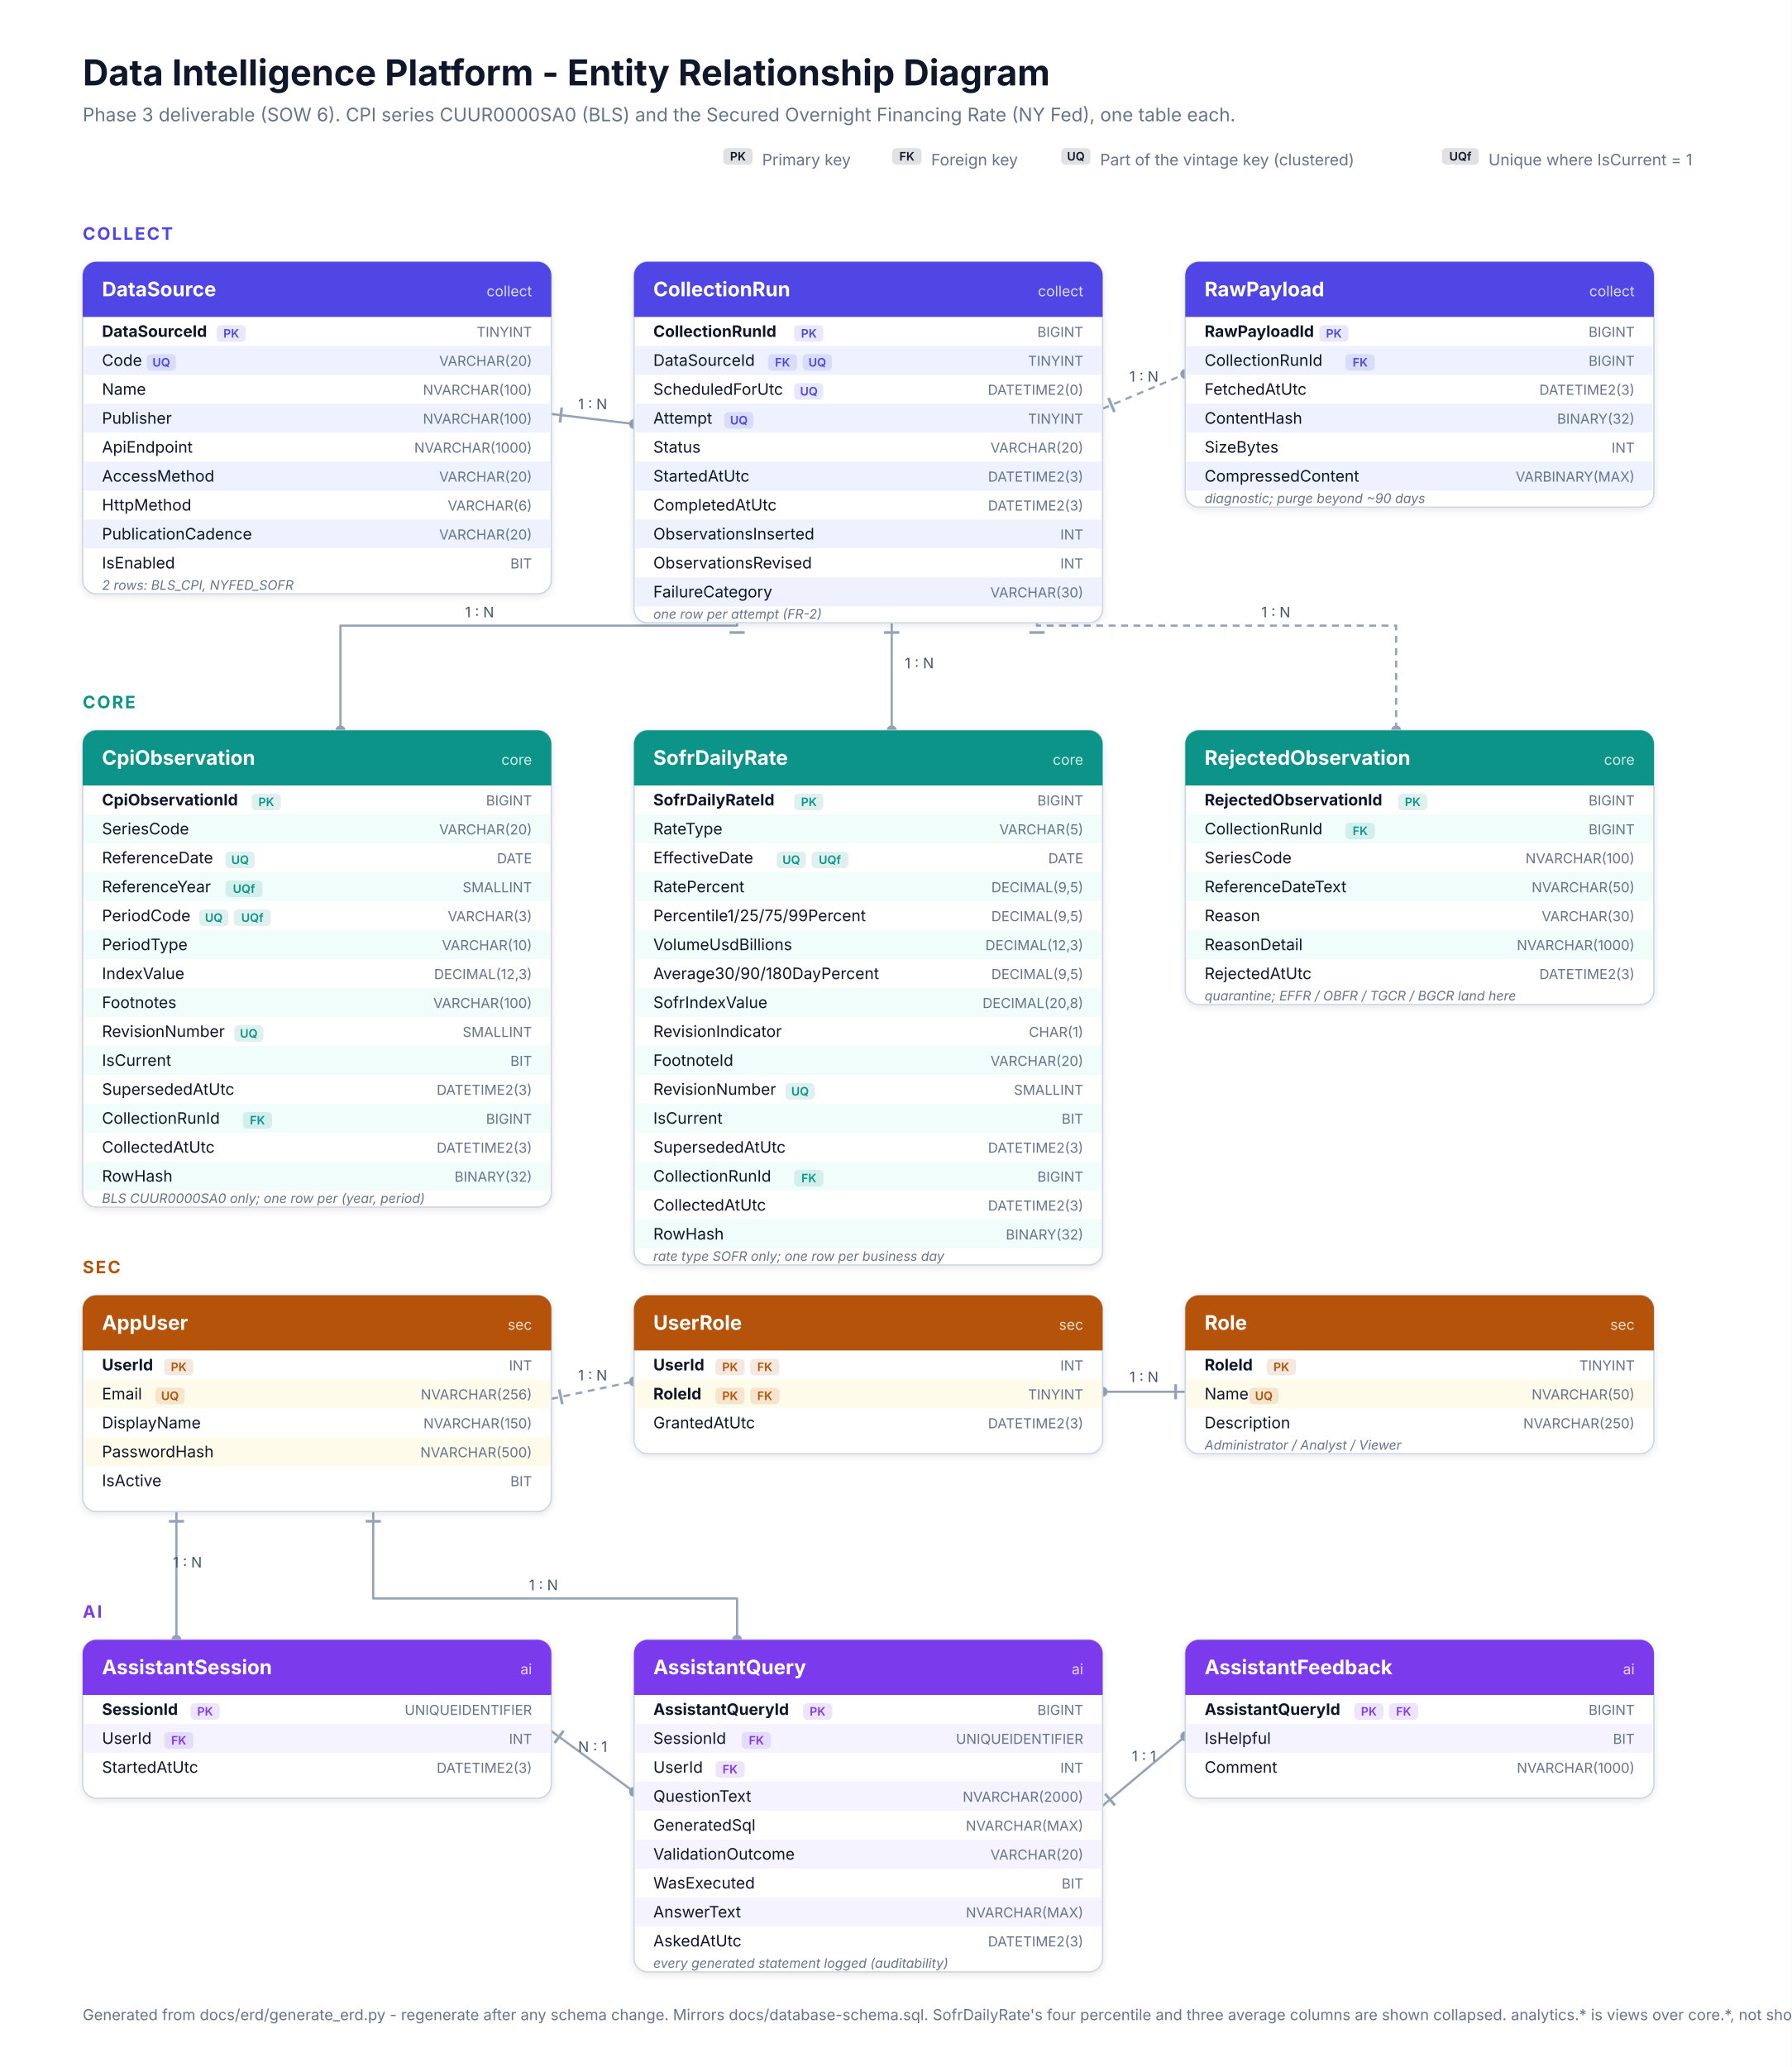
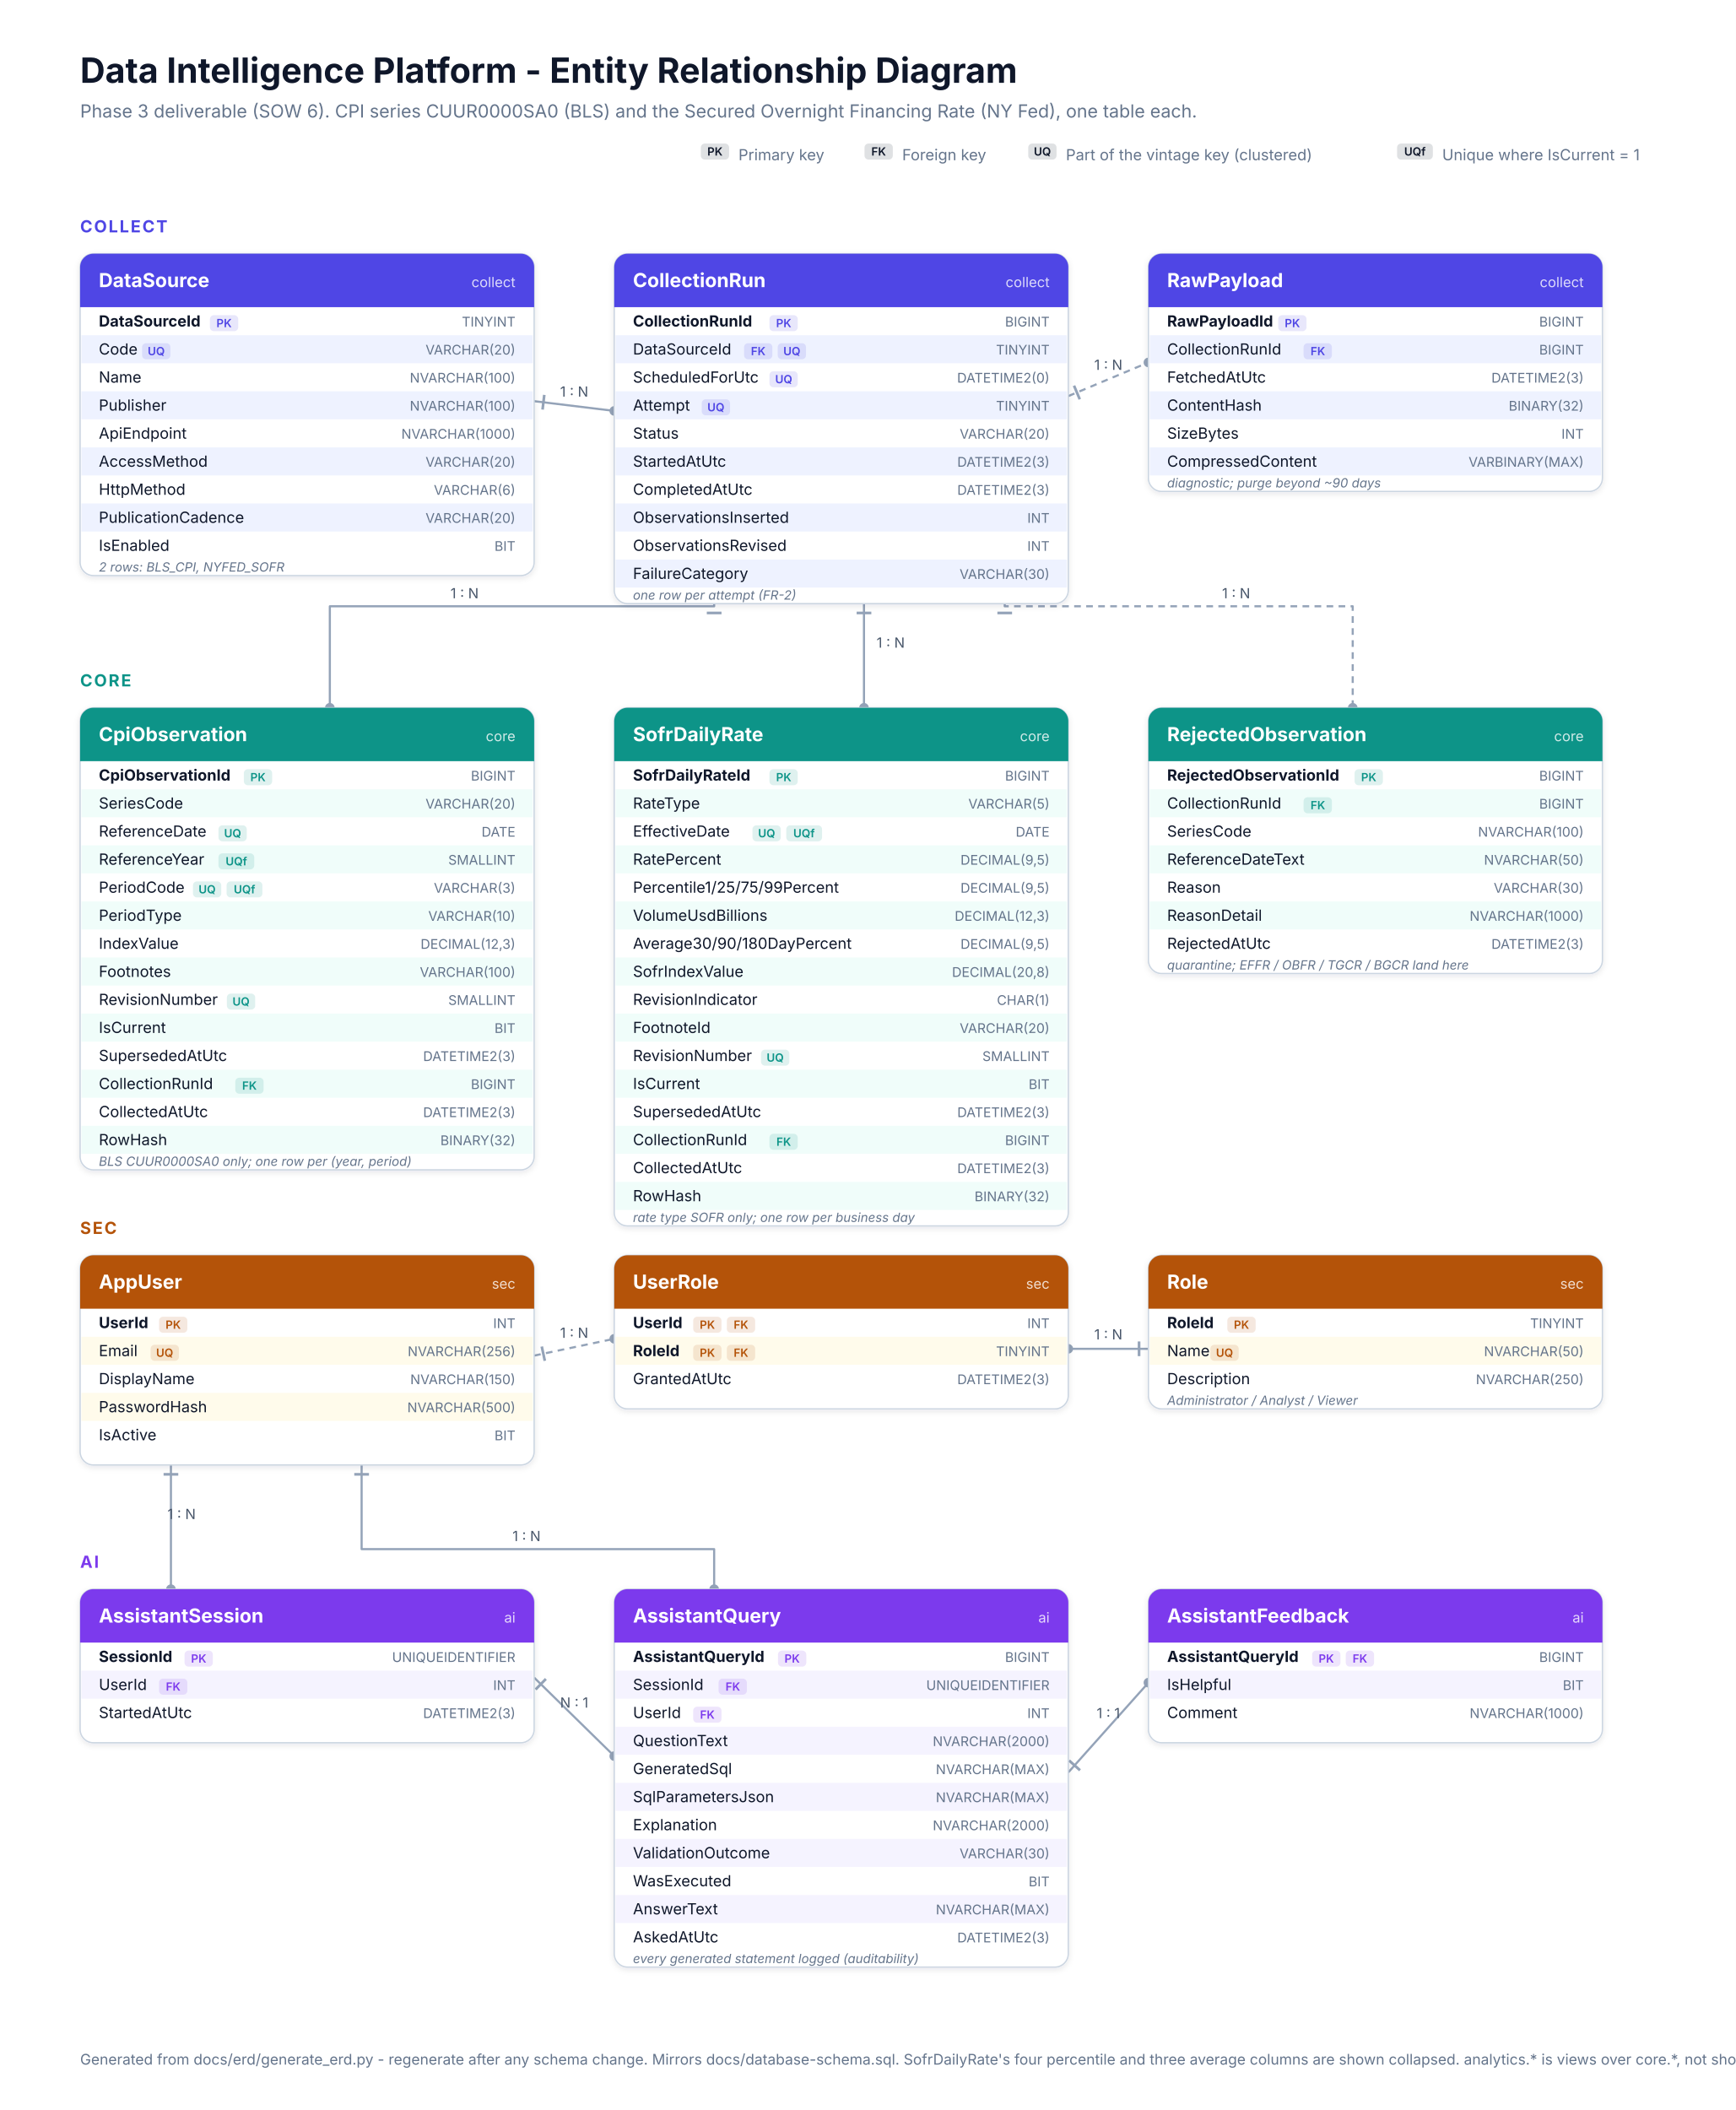
- <svg xmlns="http://www.w3.org/2000/svg" width="1300" height="1500" viewBox="0 0 1300 1500" font-family="Segoe UI, Inter, Helvetica, Arial, sans-serif">
+ <svg xmlns="http://www.w3.org/2000/svg" width="1300" height="1580" viewBox="0 0 1300 1580" font-family="Segoe UI, Inter, Helvetica, Arial, sans-serif">
  <defs>
    <filter id="card" x="-4%" y="-4%" width="108%" height="112%">
      <feDropShadow dx="0" dy="1.5" stdDeviation="2.5" flood-color="#0F172A" flood-opacity="0.10" />
    </filter>
  </defs>
  <rect width="100%" height="100%" fill="#FFFFFF" />
  <text x="60" y="62" font-size="26" font-weight="700" fill="#0F172A">Data Intelligence Platform - Entity Relationship Diagram</text>
  <text x="60" y="88" font-size="13.5" fill="#64748B">Phase 3 deliverable (SOW 6).  CPI series CUUR0000SA0 (BLS) and the Secured Overnight Financing Rate (NY Fed), one table each.</text>
  <rect x="524.8" y="107.5" width="21.2" height="12" rx="3" fill="#0F172A" fill-opacity="0.13" />
  <text x="535.4" y="116.5" text-anchor="middle" font-size="8.5" font-weight="600" fill="#0F172A">PK</text>
  <text x="553.0" y="120.0" font-size="11.5" fill="#64748B">Primary key</text>
  <rect x="647.4" y="107.5" width="21.2" height="12" rx="3" fill="#0F172A" fill-opacity="0.13" />
  <text x="658.0" y="116.5" text-anchor="middle" font-size="8.5" font-weight="600" fill="#0F172A">FK</text>
  <text x="675.6" y="120.0" font-size="11.5" fill="#64748B">Foreign key</text>
  <rect x="770.0" y="107.5" width="21.2" height="12" rx="3" fill="#0F172A" fill-opacity="0.13" />
  <text x="780.6" y="116.5" text-anchor="middle" font-size="8.5" font-weight="600" fill="#0F172A">UQ</text>
  <text x="798.2" y="120.0" font-size="11.5" fill="#64748B">Part of the vintage key (clustered)</text>
  <rect x="1046.2" y="107.5" width="26.8" height="12" rx="3" fill="#0F172A" fill-opacity="0.13" />
  <text x="1059.6" y="116.5" text-anchor="middle" font-size="8.5" font-weight="600" fill="#0F172A">UQf</text>
  <text x="1080.0" y="120.0" font-size="11.5" fill="#64748B">Unique where IsCurrent = 1</text>
  <polyline points="400.0,300.4 460.0,307.7" fill="none" stroke="#94A3B8" stroke-width="1.6" stroke-linejoin="round" />
  <line x1="407.6" y1="295.7" x2="406.3" y2="306.7" stroke="#94A3B8" stroke-width="2" />
  <circle cx="460.0" cy="307.7" r="3.6" fill="#94A3B8" />
  <text x="430.0" y="297.0" font-size="10.5" fill="#475569" text-anchor="middle">1 : N</text>
  <polyline points="800.0,296.6 860.0,271.4" fill="none" stroke="#94A3B8" stroke-width="1.6" stroke-dasharray="5 4" stroke-linejoin="round" />
  <line x1="804.3" y1="288.8" x2="808.6" y2="299.0" stroke="#94A3B8" stroke-width="2" />
  <circle cx="860.0" cy="271.4" r="3.6" fill="#94A3B8" />
  <text x="830.0" y="277.0" font-size="10.5" fill="#475569" text-anchor="middle">1 : N</text>
  <polyline points="534.8,452.0 534.8,454.0 247.0,454.0 247.0,530.0" fill="none" stroke="#94A3B8" stroke-width="1.6" stroke-linejoin="round" />
  <line x1="540.3" y1="459.0" x2="529.3" y2="459.0" stroke="#94A3B8" stroke-width="2" />
  <circle cx="247.0" cy="530.0" r="3.6" fill="#94A3B8" />
  <text x="347.9" y="448.0" font-size="10.5" fill="#475569" text-anchor="middle">1 : N</text>
  <polyline points="647.0,452.0 647.0,530.0" fill="none" stroke="#94A3B8" stroke-width="1.6" stroke-linejoin="round" />
  <line x1="652.5" y1="459.0" x2="641.5" y2="459.0" stroke="#94A3B8" stroke-width="2" />
  <circle cx="647.0" cy="530.0" r="3.6" fill="#94A3B8" />
  <text x="667.0" y="485.0" font-size="10.5" fill="#475569" text-anchor="middle">1 : N</text>
  <polyline points="752.4,452.0 752.4,454.0 1013.0,454.0 1013.0,530.0" fill="none" stroke="#94A3B8" stroke-width="1.6" stroke-dasharray="5 4" stroke-linejoin="round" />
  <line x1="757.9" y1="459.0" x2="746.9" y2="459.0" stroke="#94A3B8" stroke-width="2" />
  <circle cx="1013.0" cy="530.0" r="3.6" fill="#94A3B8" />
  <text x="925.7" y="448.0" font-size="10.5" fill="#475569" text-anchor="middle">1 : N</text>
  <polyline points="400.0,1015.1 460.0,1002.5" fill="none" stroke="#94A3B8" stroke-width="1.6" stroke-dasharray="5 4" stroke-linejoin="round" />
  <line x1="405.7" y1="1008.3" x2="408.0" y2="1019.0" stroke="#94A3B8" stroke-width="2" />
  <circle cx="460.0" cy="1002.5" r="3.6" fill="#94A3B8" />
  <text x="430.0" y="1001.8" font-size="10.5" fill="#475569" text-anchor="middle">1 : N</text>
  <polyline points="860.0,1010.0 800.0,1010.0" fill="none" stroke="#94A3B8" stroke-width="1.6" stroke-linejoin="round" />
  <line x1="853.0" y1="1015.5" x2="853.0" y2="1004.5" stroke="#94A3B8" stroke-width="2" />
  <circle cx="800.0" cy="1010.0" r="3.6" fill="#94A3B8" />
  <text x="830.0" y="1003.0" font-size="10.5" fill="#475569" text-anchor="middle">1 : N</text>
-   <polyline points="460.0,1300.3 400.0,1256.2" fill="none" stroke="#94A3B8" stroke-width="1.6" stroke-linejoin="round" />
-   <line x1="408.9" y1="1256.0" x2="402.4" y2="1264.8" stroke="#94A3B8" stroke-width="2" />
-   <circle cx="460.0" cy="1300.3" r="3.6" fill="#94A3B8" />
-   <text x="430.0" y="1271.3" font-size="10.5" fill="#475569" text-anchor="middle">N : 1</text>
-   <polyline points="860.0,1260.0 800.0,1310.4" fill="none" stroke="#94A3B8" stroke-width="1.6" stroke-linejoin="round" />
-   <line x1="801.8" y1="1301.7" x2="808.9" y2="1310.1" stroke="#94A3B8" stroke-width="2" />
+   <polyline points="460.0,1315.0 400.0,1256.2" fill="none" stroke="#94A3B8" stroke-width="1.6" stroke-linejoin="round" />
+   <line x1="408.8" y1="1257.2" x2="401.1" y2="1265.1" stroke="#94A3B8" stroke-width="2" />
+   <circle cx="460.0" cy="1315.0" r="3.6" fill="#94A3B8" />
+   <text x="430.0" y="1278.7" font-size="10.5" fill="#475569" text-anchor="middle">N : 1</text>
+   <polyline points="860.0,1260.0 800.0,1327.2" fill="none" stroke="#94A3B8" stroke-width="1.6" stroke-linejoin="round" />
+   <line x1="800.6" y1="1318.3" x2="808.8" y2="1325.6" stroke="#94A3B8" stroke-width="2" />
  <circle cx="860.0" cy="1260.0" r="3.6" fill="#94A3B8" />
-   <text x="830.0" y="1278.2" font-size="10.5" fill="#475569" text-anchor="middle">1 : 1</text>
+   <text x="830.0" y="1286.6" font-size="10.5" fill="#475569" text-anchor="middle">1 : 1</text>
  <polyline points="128.0,1097.0 128.0,1190.0" fill="none" stroke="#94A3B8" stroke-width="1.6" stroke-linejoin="round" />
  <line x1="133.5" y1="1104.0" x2="122.5" y2="1104.0" stroke="#94A3B8" stroke-width="2" />
  <circle cx="128.0" cy="1190.0" r="3.6" fill="#94A3B8" />
  <text x="136.0" y="1137.5" font-size="10.5" fill="#475569" text-anchor="middle">1 : N</text>
  <polyline points="270.8,1097.0 270.8,1160.0 534.8,1160.0 534.8,1190.0" fill="none" stroke="#94A3B8" stroke-width="1.6" stroke-linejoin="round" />
  <line x1="276.3" y1="1104.0" x2="265.3" y2="1104.0" stroke="#94A3B8" stroke-width="2" />
  <circle cx="534.8" cy="1190.0" r="3.6" fill="#94A3B8" />
  <text x="394.3" y="1154.0" font-size="10.5" fill="#475569" text-anchor="middle">1 : N</text>
  <text x="60" y="174.0" font-size="12.5" font-weight="700" fill="#4F46E5" letter-spacing="1.2">COLLECT</text>
  <text x="60" y="514.0" font-size="12.5" font-weight="700" fill="#0D9488" letter-spacing="1.2">CORE</text>
  <text x="60" y="924.0" font-size="12.5" font-weight="700" fill="#B45309" letter-spacing="1.2">SEC</text>
  <text x="60" y="1174.0" font-size="12.5" font-weight="700" fill="#7C3AED" letter-spacing="1.2">AI</text>
  <g filter="url(#card)">
    <rect x="60.0" y="190.0" width="340.0" height="241.0" rx="10" fill="#FFFFFF" stroke="#CBD5E1" stroke-width="1" />
  </g>
  <path d="M60.0,200.0 a10,10 0 0 1 10,-10 h320.0 a10,10 0 0 1 10,10 v30.0 h-340.0 z" fill="#4F46E5" />
  <text x="74.0" y="215.0" font-size="14.5" font-weight="700" fill="#FFFFFF">DataSource</text>
  <text x="386.0" y="215.0" font-size="10.5" fill="#FFFFFF" fill-opacity="0.8" text-anchor="end">collect</text>
  <text x="74.0" y="244.5" font-size="11.5" fill="#0F172A" font-weight="650">DataSourceId</text>
  <rect x="157.2" y="236.0" width="21.2" height="12" rx="3" fill="#4F46E5" fill-opacity="0.13" />
  <text x="167.8" y="245.0" text-anchor="middle" font-size="8.5" font-weight="600" fill="#4F46E5">PK</text>
  <text x="386.0" y="244.5" font-size="10" fill="#64748B" text-anchor="end">TINYINT</text>
  <rect x="61.0" y="251.0" width="338.0" height="21.0" fill="#EEF2FF" />
  <text x="74.0" y="265.5" font-size="11.5" fill="#0F172A">Code</text>
  <rect x="106.4" y="257.0" width="21.2" height="12" rx="3" fill="#4F46E5" fill-opacity="0.13" />
  <text x="117.0" y="266.0" text-anchor="middle" font-size="8.5" font-weight="600" fill="#4F46E5">UQ</text>
  <text x="386.0" y="265.5" font-size="10" fill="#64748B" text-anchor="end">VARCHAR(20)</text>
  <text x="74.0" y="286.5" font-size="11.5" fill="#0F172A">Name</text>
  <text x="386.0" y="286.5" font-size="10" fill="#64748B" text-anchor="end">NVARCHAR(100)</text>
  <rect x="61.0" y="293.0" width="338.0" height="21.0" fill="#EEF2FF" />
  <text x="74.0" y="307.5" font-size="11.5" fill="#0F172A">Publisher</text>
  <text x="386.0" y="307.5" font-size="10" fill="#64748B" text-anchor="end">NVARCHAR(100)</text>
  <text x="74.0" y="328.5" font-size="11.5" fill="#0F172A">ApiEndpoint</text>
  <text x="386.0" y="328.5" font-size="10" fill="#64748B" text-anchor="end">NVARCHAR(1000)</text>
  <rect x="61.0" y="335.0" width="338.0" height="21.0" fill="#EEF2FF" />
  <text x="74.0" y="349.5" font-size="11.5" fill="#0F172A">AccessMethod</text>
  <text x="386.0" y="349.5" font-size="10" fill="#64748B" text-anchor="end">VARCHAR(20)</text>
  <text x="74.0" y="370.5" font-size="11.5" fill="#0F172A">HttpMethod</text>
  <text x="386.0" y="370.5" font-size="10" fill="#64748B" text-anchor="end">VARCHAR(6)</text>
  <rect x="61.0" y="377.0" width="338.0" height="21.0" fill="#EEF2FF" />
  <text x="74.0" y="391.5" font-size="11.5" fill="#0F172A">PublicationCadence</text>
  <text x="386.0" y="391.5" font-size="10" fill="#64748B" text-anchor="end">VARCHAR(20)</text>
  <text x="74.0" y="412.5" font-size="11.5" fill="#0F172A">IsEnabled</text>
  <text x="386.0" y="412.5" font-size="10" fill="#64748B" text-anchor="end">BIT</text>
  <text x="74.0" y="428.0" font-size="9.5" font-style="italic" fill="#64748B">2 rows: BLS_CPI, NYFED_SOFR</text>
  <g filter="url(#card)">
    <rect x="460.0" y="190.0" width="340.0" height="262.0" rx="10" fill="#FFFFFF" stroke="#CBD5E1" stroke-width="1" />
  </g>
  <path d="M460.0,200.0 a10,10 0 0 1 10,-10 h320.0 a10,10 0 0 1 10,10 v30.0 h-340.0 z" fill="#4F46E5" />
  <text x="474.0" y="215.0" font-size="14.5" font-weight="700" fill="#FFFFFF">CollectionRun</text>
  <text x="786.0" y="215.0" font-size="10.5" fill="#FFFFFF" fill-opacity="0.8" text-anchor="end">collect</text>
  <text x="474.0" y="244.5" font-size="11.5" fill="#0F172A" font-weight="650">CollectionRunId</text>
  <rect x="576.2" y="236.0" width="21.2" height="12" rx="3" fill="#4F46E5" fill-opacity="0.13" />
  <text x="586.9" y="245.0" text-anchor="middle" font-size="8.5" font-weight="600" fill="#4F46E5">PK</text>
  <text x="786.0" y="244.5" font-size="10" fill="#64748B" text-anchor="end">BIGINT</text>
  <rect x="461.0" y="251.0" width="338.0" height="21.0" fill="#EEF2FF" />
  <text x="474.0" y="265.5" font-size="11.5" fill="#0F172A">DataSourceId</text>
  <rect x="557.2" y="257.0" width="21.2" height="12" rx="3" fill="#4F46E5" fill-opacity="0.13" />
  <text x="567.8" y="266.0" text-anchor="middle" font-size="8.5" font-weight="600" fill="#4F46E5">FK</text>
  <rect x="582.4" y="257.0" width="21.2" height="12" rx="3" fill="#4F46E5" fill-opacity="0.13" />
  <text x="593.0" y="266.0" text-anchor="middle" font-size="8.5" font-weight="600" fill="#4F46E5">UQ</text>
  <text x="786.0" y="265.5" font-size="10" fill="#64748B" text-anchor="end">TINYINT</text>
  <text x="474.0" y="286.5" font-size="11.5" fill="#0F172A">ScheduledForUtc</text>
  <rect x="576.2" y="278.0" width="21.2" height="12" rx="3" fill="#4F46E5" fill-opacity="0.13" />
  <text x="586.9" y="287.0" text-anchor="middle" font-size="8.5" font-weight="600" fill="#4F46E5">UQ</text>
  <text x="786.0" y="286.5" font-size="10" fill="#64748B" text-anchor="end">DATETIME2(0)</text>
  <rect x="461.0" y="293.0" width="338.0" height="21.0" fill="#EEF2FF" />
  <text x="474.0" y="307.5" font-size="11.5" fill="#0F172A">Attempt</text>
  <rect x="525.5" y="299.0" width="21.2" height="12" rx="3" fill="#4F46E5" fill-opacity="0.13" />
  <text x="536.1" y="308.0" text-anchor="middle" font-size="8.5" font-weight="600" fill="#4F46E5">UQ</text>
  <text x="786.0" y="307.5" font-size="10" fill="#64748B" text-anchor="end">TINYINT</text>
  <text x="474.0" y="328.5" font-size="11.5" fill="#0F172A">Status</text>
  <text x="786.0" y="328.5" font-size="10" fill="#64748B" text-anchor="end">VARCHAR(20)</text>
  <rect x="461.0" y="335.0" width="338.0" height="21.0" fill="#EEF2FF" />
  <text x="474.0" y="349.5" font-size="11.5" fill="#0F172A">StartedAtUtc</text>
  <text x="786.0" y="349.5" font-size="10" fill="#64748B" text-anchor="end">DATETIME2(3)</text>
  <text x="474.0" y="370.5" font-size="11.5" fill="#0F172A">CompletedAtUtc</text>
  <text x="786.0" y="370.5" font-size="10" fill="#64748B" text-anchor="end">DATETIME2(3)</text>
  <rect x="461.0" y="377.0" width="338.0" height="21.0" fill="#EEF2FF" />
  <text x="474.0" y="391.5" font-size="11.5" fill="#0F172A">ObservationsInserted</text>
  <text x="786.0" y="391.5" font-size="10" fill="#64748B" text-anchor="end">INT</text>
  <text x="474.0" y="412.5" font-size="11.5" fill="#0F172A">ObservationsRevised</text>
  <text x="786.0" y="412.5" font-size="10" fill="#64748B" text-anchor="end">INT</text>
  <rect x="461.0" y="419.0" width="338.0" height="21.0" fill="#EEF2FF" />
  <text x="474.0" y="433.5" font-size="11.5" fill="#0F172A">FailureCategory</text>
  <text x="786.0" y="433.5" font-size="10" fill="#64748B" text-anchor="end">VARCHAR(30)</text>
  <text x="474.0" y="449.0" font-size="9.5" font-style="italic" fill="#64748B">one row per attempt (FR-2)</text>
  <g filter="url(#card)">
    <rect x="860.0" y="190.0" width="340.0" height="178.0" rx="10" fill="#FFFFFF" stroke="#CBD5E1" stroke-width="1" />
  </g>
  <path d="M860.0,200.0 a10,10 0 0 1 10,-10 h320.0 a10,10 0 0 1 10,10 v30.0 h-340.0 z" fill="#4F46E5" />
  <text x="874.0" y="215.0" font-size="14.5" font-weight="700" fill="#FFFFFF">RawPayload</text>
  <text x="1186.0" y="215.0" font-size="10.5" fill="#FFFFFF" fill-opacity="0.8" text-anchor="end">collect</text>
  <text x="874.0" y="244.5" font-size="11.5" fill="#0F172A" font-weight="650">RawPayloadId</text>
  <rect x="957.2" y="236.0" width="21.2" height="12" rx="3" fill="#4F46E5" fill-opacity="0.13" />
  <text x="967.8" y="245.0" text-anchor="middle" font-size="8.5" font-weight="600" fill="#4F46E5">PK</text>
  <text x="1186.0" y="244.5" font-size="10" fill="#64748B" text-anchor="end">BIGINT</text>
  <rect x="861.0" y="251.0" width="338.0" height="21.0" fill="#EEF2FF" />
  <text x="874.0" y="265.5" font-size="11.5" fill="#0F172A">CollectionRunId</text>
  <rect x="976.2" y="257.0" width="21.2" height="12" rx="3" fill="#4F46E5" fill-opacity="0.13" />
  <text x="986.9" y="266.0" text-anchor="middle" font-size="8.5" font-weight="600" fill="#4F46E5">FK</text>
  <text x="1186.0" y="265.5" font-size="10" fill="#64748B" text-anchor="end">BIGINT</text>
  <text x="874.0" y="286.5" font-size="11.5" fill="#0F172A">FetchedAtUtc</text>
  <text x="1186.0" y="286.5" font-size="10" fill="#64748B" text-anchor="end">DATETIME2(3)</text>
  <rect x="861.0" y="293.0" width="338.0" height="21.0" fill="#EEF2FF" />
  <text x="874.0" y="307.5" font-size="11.5" fill="#0F172A">ContentHash</text>
  <text x="1186.0" y="307.5" font-size="10" fill="#64748B" text-anchor="end">BINARY(32)</text>
  <text x="874.0" y="328.5" font-size="11.5" fill="#0F172A">SizeBytes</text>
  <text x="1186.0" y="328.5" font-size="10" fill="#64748B" text-anchor="end">INT</text>
  <rect x="861.0" y="335.0" width="338.0" height="21.0" fill="#EEF2FF" />
  <text x="874.0" y="349.5" font-size="11.5" fill="#0F172A">CompressedContent</text>
  <text x="1186.0" y="349.5" font-size="10" fill="#64748B" text-anchor="end">VARBINARY(MAX)</text>
  <text x="874.0" y="365.0" font-size="9.5" font-style="italic" fill="#64748B">diagnostic; purge beyond ~90 days</text>
  <g filter="url(#card)">
    <rect x="60.0" y="530.0" width="340.0" height="346.0" rx="10" fill="#FFFFFF" stroke="#CBD5E1" stroke-width="1" />
  </g>
  <path d="M60.0,540.0 a10,10 0 0 1 10,-10 h320.0 a10,10 0 0 1 10,10 v30.0 h-340.0 z" fill="#0D9488" />
  <text x="74.0" y="555.0" font-size="14.5" font-weight="700" fill="#FFFFFF">CpiObservation</text>
  <text x="386.0" y="555.0" font-size="10.5" fill="#FFFFFF" fill-opacity="0.8" text-anchor="end">core</text>
  <text x="74.0" y="584.5" font-size="11.5" fill="#0F172A" font-weight="650">CpiObservationId</text>
  <rect x="182.6" y="576.0" width="21.2" height="12" rx="3" fill="#0D9488" fill-opacity="0.13" />
  <text x="193.2" y="585.0" text-anchor="middle" font-size="8.5" font-weight="600" fill="#0D9488">PK</text>
  <text x="386.0" y="584.5" font-size="10" fill="#64748B" text-anchor="end">BIGINT</text>
  <rect x="61.0" y="591.0" width="338.0" height="21.0" fill="#F0FDFA" />
  <text x="74.0" y="605.5" font-size="11.5" fill="#0F172A">SeriesCode</text>
  <text x="386.0" y="605.5" font-size="10" fill="#64748B" text-anchor="end">VARCHAR(20)</text>
  <text x="74.0" y="626.5" font-size="11.5" fill="#0F172A">ReferenceDate</text>
  <rect x="163.6" y="618.0" width="21.2" height="12" rx="3" fill="#0D9488" fill-opacity="0.13" />
  <text x="174.2" y="627.0" text-anchor="middle" font-size="8.5" font-weight="600" fill="#0D9488">UQ</text>
  <text x="386.0" y="626.5" font-size="10" fill="#64748B" text-anchor="end">DATE</text>
  <rect x="61.0" y="633.0" width="338.0" height="21.0" fill="#F0FDFA" />
  <text x="74.0" y="647.5" font-size="11.5" fill="#0F172A">ReferenceYear</text>
  <rect x="163.6" y="639.0" width="26.8" height="12" rx="3" fill="#0D9488" fill-opacity="0.13" />
  <text x="177.0" y="648.0" text-anchor="middle" font-size="8.5" font-weight="600" fill="#0D9488">UQf</text>
  <text x="386.0" y="647.5" font-size="10" fill="#64748B" text-anchor="end">SMALLINT</text>
  <text x="74.0" y="668.5" font-size="11.5" fill="#0F172A">PeriodCode</text>
  <rect x="144.5" y="660.0" width="21.2" height="12" rx="3" fill="#0D9488" fill-opacity="0.13" />
  <text x="155.1" y="669.0" text-anchor="middle" font-size="8.5" font-weight="600" fill="#0D9488">UQ</text>
  <rect x="169.7" y="660.0" width="26.8" height="12" rx="3" fill="#0D9488" fill-opacity="0.13" />
  <text x="183.1" y="669.0" text-anchor="middle" font-size="8.5" font-weight="600" fill="#0D9488">UQf</text>
  <text x="386.0" y="668.5" font-size="10" fill="#64748B" text-anchor="end">VARCHAR(3)</text>
  <rect x="61.0" y="675.0" width="338.0" height="21.0" fill="#F0FDFA" />
  <text x="74.0" y="689.5" font-size="11.5" fill="#0F172A">PeriodType</text>
  <text x="386.0" y="689.5" font-size="10" fill="#64748B" text-anchor="end">VARCHAR(10)</text>
  <text x="74.0" y="710.5" font-size="11.5" fill="#0F172A">IndexValue</text>
  <text x="386.0" y="710.5" font-size="10" fill="#64748B" text-anchor="end">DECIMAL(12,3)</text>
  <rect x="61.0" y="717.0" width="338.0" height="21.0" fill="#F0FDFA" />
  <text x="74.0" y="731.5" font-size="11.5" fill="#0F172A">Footnotes</text>
  <text x="386.0" y="731.5" font-size="10" fill="#64748B" text-anchor="end">VARCHAR(100)</text>
  <text x="74.0" y="752.5" font-size="11.5" fill="#0F172A">RevisionNumber</text>
  <rect x="169.9" y="744.0" width="21.2" height="12" rx="3" fill="#0D9488" fill-opacity="0.13" />
  <text x="180.5" y="753.0" text-anchor="middle" font-size="8.5" font-weight="600" fill="#0D9488">UQ</text>
  <text x="386.0" y="752.5" font-size="10" fill="#64748B" text-anchor="end">SMALLINT</text>
  <rect x="61.0" y="759.0" width="338.0" height="21.0" fill="#F0FDFA" />
  <text x="74.0" y="773.5" font-size="11.5" fill="#0F172A">IsCurrent</text>
  <text x="386.0" y="773.5" font-size="10" fill="#64748B" text-anchor="end">BIT</text>
  <text x="74.0" y="794.5" font-size="11.5" fill="#0F172A">SupersededAtUtc</text>
  <text x="386.0" y="794.5" font-size="10" fill="#64748B" text-anchor="end">DATETIME2(3)</text>
  <rect x="61.0" y="801.0" width="338.0" height="21.0" fill="#F0FDFA" />
  <text x="74.0" y="815.5" font-size="11.5" fill="#0F172A">CollectionRunId</text>
  <rect x="176.2" y="807.0" width="21.2" height="12" rx="3" fill="#0D9488" fill-opacity="0.13" />
  <text x="186.8" y="816.0" text-anchor="middle" font-size="8.5" font-weight="600" fill="#0D9488">FK</text>
  <text x="386.0" y="815.5" font-size="10" fill="#64748B" text-anchor="end">BIGINT</text>
  <text x="74.0" y="836.5" font-size="11.5" fill="#0F172A">CollectedAtUtc</text>
  <text x="386.0" y="836.5" font-size="10" fill="#64748B" text-anchor="end">DATETIME2(3)</text>
  <rect x="61.0" y="843.0" width="338.0" height="21.0" fill="#F0FDFA" />
  <text x="74.0" y="857.5" font-size="11.5" fill="#0F172A">RowHash</text>
  <text x="386.0" y="857.5" font-size="10" fill="#64748B" text-anchor="end">BINARY(32)</text>
  <text x="74.0" y="873.0" font-size="9.5" font-style="italic" fill="#64748B">BLS CUUR0000SA0 only; one row per (year, period)</text>
  <g filter="url(#card)">
    <rect x="460.0" y="530.0" width="340.0" height="388.0" rx="10" fill="#FFFFFF" stroke="#CBD5E1" stroke-width="1" />
  </g>
  <path d="M460.0,540.0 a10,10 0 0 1 10,-10 h320.0 a10,10 0 0 1 10,10 v30.0 h-340.0 z" fill="#0D9488" />
  <text x="474.0" y="555.0" font-size="14.5" font-weight="700" fill="#FFFFFF">SofrDailyRate</text>
  <text x="786.0" y="555.0" font-size="10.5" fill="#FFFFFF" fill-opacity="0.8" text-anchor="end">core</text>
  <text x="474.0" y="584.5" font-size="11.5" fill="#0F172A" font-weight="650">SofrDailyRateId</text>
  <rect x="576.2" y="576.0" width="21.2" height="12" rx="3" fill="#0D9488" fill-opacity="0.13" />
  <text x="586.9" y="585.0" text-anchor="middle" font-size="8.5" font-weight="600" fill="#0D9488">PK</text>
  <text x="786.0" y="584.5" font-size="10" fill="#64748B" text-anchor="end">BIGINT</text>
  <rect x="461.0" y="591.0" width="338.0" height="21.0" fill="#F0FDFA" />
  <text x="474.0" y="605.5" font-size="11.5" fill="#0F172A">RateType</text>
  <text x="786.0" y="605.5" font-size="10" fill="#64748B" text-anchor="end">VARCHAR(5)</text>
  <text x="474.0" y="626.5" font-size="11.5" fill="#0F172A">EffectiveDate</text>
  <rect x="563.5" y="618.0" width="21.2" height="12" rx="3" fill="#0D9488" fill-opacity="0.13" />
  <text x="574.1" y="627.0" text-anchor="middle" font-size="8.5" font-weight="600" fill="#0D9488">UQ</text>
  <rect x="588.8" y="618.0" width="26.8" height="12" rx="3" fill="#0D9488" fill-opacity="0.13" />
  <text x="602.1" y="627.0" text-anchor="middle" font-size="8.5" font-weight="600" fill="#0D9488">UQf</text>
  <text x="786.0" y="626.5" font-size="10" fill="#64748B" text-anchor="end">DATE</text>
  <rect x="461.0" y="633.0" width="338.0" height="21.0" fill="#F0FDFA" />
  <text x="474.0" y="647.5" font-size="11.5" fill="#0F172A">RatePercent</text>
  <text x="786.0" y="647.5" font-size="10" fill="#64748B" text-anchor="end">DECIMAL(9,5)</text>
  <text x="474.0" y="668.5" font-size="11.5" fill="#0F172A">Percentile1/25/75/99Percent</text>
  <text x="786.0" y="668.5" font-size="10" fill="#64748B" text-anchor="end">DECIMAL(9,5)</text>
  <rect x="461.0" y="675.0" width="338.0" height="21.0" fill="#F0FDFA" />
  <text x="474.0" y="689.5" font-size="11.5" fill="#0F172A">VolumeUsdBillions</text>
  <text x="786.0" y="689.5" font-size="10" fill="#64748B" text-anchor="end">DECIMAL(12,3)</text>
  <text x="474.0" y="710.5" font-size="11.5" fill="#0F172A">Average30/90/180DayPercent</text>
  <text x="786.0" y="710.5" font-size="10" fill="#64748B" text-anchor="end">DECIMAL(9,5)</text>
  <rect x="461.0" y="717.0" width="338.0" height="21.0" fill="#F0FDFA" />
  <text x="474.0" y="731.5" font-size="11.5" fill="#0F172A">SofrIndexValue</text>
  <text x="786.0" y="731.5" font-size="10" fill="#64748B" text-anchor="end">DECIMAL(20,8)</text>
  <text x="474.0" y="752.5" font-size="11.5" fill="#0F172A">RevisionIndicator</text>
  <text x="786.0" y="752.5" font-size="10" fill="#64748B" text-anchor="end">CHAR(1)</text>
  <rect x="461.0" y="759.0" width="338.0" height="21.0" fill="#F0FDFA" />
  <text x="474.0" y="773.5" font-size="11.5" fill="#0F172A">FootnoteId</text>
  <text x="786.0" y="773.5" font-size="10" fill="#64748B" text-anchor="end">VARCHAR(20)</text>
  <text x="474.0" y="794.5" font-size="11.5" fill="#0F172A">RevisionNumber</text>
  <rect x="569.9" y="786.0" width="21.2" height="12" rx="3" fill="#0D9488" fill-opacity="0.13" />
  <text x="580.5" y="795.0" text-anchor="middle" font-size="8.5" font-weight="600" fill="#0D9488">UQ</text>
  <text x="786.0" y="794.5" font-size="10" fill="#64748B" text-anchor="end">SMALLINT</text>
  <rect x="461.0" y="801.0" width="338.0" height="21.0" fill="#F0FDFA" />
  <text x="474.0" y="815.5" font-size="11.5" fill="#0F172A">IsCurrent</text>
  <text x="786.0" y="815.5" font-size="10" fill="#64748B" text-anchor="end">BIT</text>
  <text x="474.0" y="836.5" font-size="11.5" fill="#0F172A">SupersededAtUtc</text>
  <text x="786.0" y="836.5" font-size="10" fill="#64748B" text-anchor="end">DATETIME2(3)</text>
  <rect x="461.0" y="843.0" width="338.0" height="21.0" fill="#F0FDFA" />
  <text x="474.0" y="857.5" font-size="11.5" fill="#0F172A">CollectionRunId</text>
  <rect x="576.2" y="849.0" width="21.2" height="12" rx="3" fill="#0D9488" fill-opacity="0.13" />
  <text x="586.9" y="858.0" text-anchor="middle" font-size="8.5" font-weight="600" fill="#0D9488">FK</text>
  <text x="786.0" y="857.5" font-size="10" fill="#64748B" text-anchor="end">BIGINT</text>
  <text x="474.0" y="878.5" font-size="11.5" fill="#0F172A">CollectedAtUtc</text>
  <text x="786.0" y="878.5" font-size="10" fill="#64748B" text-anchor="end">DATETIME2(3)</text>
  <rect x="461.0" y="885.0" width="338.0" height="21.0" fill="#F0FDFA" />
  <text x="474.0" y="899.5" font-size="11.5" fill="#0F172A">RowHash</text>
  <text x="786.0" y="899.5" font-size="10" fill="#64748B" text-anchor="end">BINARY(32)</text>
  <text x="474.0" y="915.0" font-size="9.5" font-style="italic" fill="#64748B">rate type SOFR only; one row per business day</text>
  <g filter="url(#card)">
    <rect x="860.0" y="530.0" width="340.0" height="199.0" rx="10" fill="#FFFFFF" stroke="#CBD5E1" stroke-width="1" />
  </g>
  <path d="M860.0,540.0 a10,10 0 0 1 10,-10 h320.0 a10,10 0 0 1 10,10 v30.0 h-340.0 z" fill="#0D9488" />
  <text x="874.0" y="555.0" font-size="14.5" font-weight="700" fill="#FFFFFF">RejectedObservation</text>
  <text x="1186.0" y="555.0" font-size="10.5" fill="#FFFFFF" fill-opacity="0.8" text-anchor="end">core</text>
  <text x="874.0" y="584.5" font-size="11.5" fill="#0F172A" font-weight="650">RejectedObservationId</text>
  <rect x="1014.4" y="576.0" width="21.2" height="12" rx="3" fill="#0D9488" fill-opacity="0.13" />
  <text x="1025.0" y="585.0" text-anchor="middle" font-size="8.5" font-weight="600" fill="#0D9488">PK</text>
  <text x="1186.0" y="584.5" font-size="10" fill="#64748B" text-anchor="end">BIGINT</text>
  <rect x="861.0" y="591.0" width="338.0" height="21.0" fill="#F0FDFA" />
  <text x="874.0" y="605.5" font-size="11.5" fill="#0F172A">CollectionRunId</text>
  <rect x="976.2" y="597.0" width="21.2" height="12" rx="3" fill="#0D9488" fill-opacity="0.13" />
  <text x="986.9" y="606.0" text-anchor="middle" font-size="8.5" font-weight="600" fill="#0D9488">FK</text>
  <text x="1186.0" y="605.5" font-size="10" fill="#64748B" text-anchor="end">BIGINT</text>
  <text x="874.0" y="626.5" font-size="11.5" fill="#0F172A">SeriesCode</text>
  <text x="1186.0" y="626.5" font-size="10" fill="#64748B" text-anchor="end">NVARCHAR(100)</text>
  <rect x="861.0" y="633.0" width="338.0" height="21.0" fill="#F0FDFA" />
  <text x="874.0" y="647.5" font-size="11.5" fill="#0F172A">ReferenceDateText</text>
  <text x="1186.0" y="647.5" font-size="10" fill="#64748B" text-anchor="end">NVARCHAR(50)</text>
  <text x="874.0" y="668.5" font-size="11.5" fill="#0F172A">Reason</text>
  <text x="1186.0" y="668.5" font-size="10" fill="#64748B" text-anchor="end">VARCHAR(30)</text>
  <rect x="861.0" y="675.0" width="338.0" height="21.0" fill="#F0FDFA" />
  <text x="874.0" y="689.5" font-size="11.5" fill="#0F172A">ReasonDetail</text>
  <text x="1186.0" y="689.5" font-size="10" fill="#64748B" text-anchor="end">NVARCHAR(1000)</text>
  <text x="874.0" y="710.5" font-size="11.5" fill="#0F172A">RejectedAtUtc</text>
  <text x="1186.0" y="710.5" font-size="10" fill="#64748B" text-anchor="end">DATETIME2(3)</text>
  <text x="874.0" y="726.0" font-size="9.5" font-style="italic" fill="#64748B">quarantine; EFFR / OBFR / TGCR / BGCR land here</text>
  <g filter="url(#card)">
    <rect x="60.0" y="940.0" width="340.0" height="157.0" rx="10" fill="#FFFFFF" stroke="#CBD5E1" stroke-width="1" />
  </g>
  <path d="M60.0,950.0 a10,10 0 0 1 10,-10 h320.0 a10,10 0 0 1 10,10 v30.0 h-340.0 z" fill="#B45309" />
  <text x="74.0" y="965.0" font-size="14.5" font-weight="700" fill="#FFFFFF">AppUser</text>
  <text x="386.0" y="965.0" font-size="10.5" fill="#FFFFFF" fill-opacity="0.8" text-anchor="end">sec</text>
  <text x="74.0" y="994.5" font-size="11.5" fill="#0F172A" font-weight="650">UserId</text>
  <rect x="119.1" y="986.0" width="21.2" height="12" rx="3" fill="#B45309" fill-opacity="0.13" />
  <text x="129.7" y="995.0" text-anchor="middle" font-size="8.5" font-weight="600" fill="#B45309">PK</text>
  <text x="386.0" y="994.5" font-size="10" fill="#64748B" text-anchor="end">INT</text>
  <rect x="61.0" y="1001.0" width="338.0" height="21.0" fill="#FFFBEB" />
  <text x="74.0" y="1015.5" font-size="11.5" fill="#0F172A">Email</text>
  <rect x="112.8" y="1007.0" width="21.2" height="12" rx="3" fill="#B45309" fill-opacity="0.13" />
  <text x="123.3" y="1016.0" text-anchor="middle" font-size="8.5" font-weight="600" fill="#B45309">UQ</text>
  <text x="386.0" y="1015.5" font-size="10" fill="#64748B" text-anchor="end">NVARCHAR(256)</text>
  <text x="74.0" y="1036.5" font-size="11.5" fill="#0F172A">DisplayName</text>
  <text x="386.0" y="1036.5" font-size="10" fill="#64748B" text-anchor="end">NVARCHAR(150)</text>
  <rect x="61.0" y="1043.0" width="338.0" height="21.0" fill="#FFFBEB" />
  <text x="74.0" y="1057.5" font-size="11.5" fill="#0F172A">PasswordHash</text>
  <text x="386.0" y="1057.5" font-size="10" fill="#64748B" text-anchor="end">NVARCHAR(500)</text>
  <text x="74.0" y="1078.5" font-size="11.5" fill="#0F172A">IsActive</text>
  <text x="386.0" y="1078.5" font-size="10" fill="#64748B" text-anchor="end">BIT</text>
  <g filter="url(#card)">
    <rect x="460.0" y="940.0" width="340.0" height="115.0" rx="10" fill="#FFFFFF" stroke="#CBD5E1" stroke-width="1" />
  </g>
  <path d="M460.0,950.0 a10,10 0 0 1 10,-10 h320.0 a10,10 0 0 1 10,10 v30.0 h-340.0 z" fill="#B45309" />
  <text x="474.0" y="965.0" font-size="14.5" font-weight="700" fill="#FFFFFF">UserRole</text>
  <text x="786.0" y="965.0" font-size="10.5" fill="#FFFFFF" fill-opacity="0.8" text-anchor="end">sec</text>
  <text x="474.0" y="994.5" font-size="11.5" fill="#0F172A" font-weight="650">UserId</text>
  <rect x="519.1" y="986.0" width="21.2" height="12" rx="3" fill="#B45309" fill-opacity="0.13" />
  <text x="529.7" y="995.0" text-anchor="middle" font-size="8.5" font-weight="600" fill="#B45309">PK</text>
  <rect x="544.3" y="986.0" width="21.2" height="12" rx="3" fill="#B45309" fill-opacity="0.13" />
  <text x="554.9" y="995.0" text-anchor="middle" font-size="8.5" font-weight="600" fill="#B45309">FK</text>
  <text x="786.0" y="994.5" font-size="10" fill="#64748B" text-anchor="end">INT</text>
  <rect x="461.0" y="1001.0" width="338.0" height="21.0" fill="#FFFBEB" />
  <text x="474.0" y="1015.5" font-size="11.5" fill="#0F172A" font-weight="650">RoleId</text>
  <rect x="519.1" y="1007.0" width="21.2" height="12" rx="3" fill="#B45309" fill-opacity="0.13" />
  <text x="529.7" y="1016.0" text-anchor="middle" font-size="8.5" font-weight="600" fill="#B45309">PK</text>
  <rect x="544.3" y="1007.0" width="21.2" height="12" rx="3" fill="#B45309" fill-opacity="0.13" />
  <text x="554.9" y="1016.0" text-anchor="middle" font-size="8.5" font-weight="600" fill="#B45309">FK</text>
  <text x="786.0" y="1015.5" font-size="10" fill="#64748B" text-anchor="end">TINYINT</text>
  <text x="474.0" y="1036.5" font-size="11.5" fill="#0F172A">GrantedAtUtc</text>
  <text x="786.0" y="1036.5" font-size="10" fill="#64748B" text-anchor="end">DATETIME2(3)</text>
  <g filter="url(#card)">
    <rect x="860.0" y="940.0" width="340.0" height="115.0" rx="10" fill="#FFFFFF" stroke="#CBD5E1" stroke-width="1" />
  </g>
  <path d="M860.0,950.0 a10,10 0 0 1 10,-10 h320.0 a10,10 0 0 1 10,10 v30.0 h-340.0 z" fill="#B45309" />
  <text x="874.0" y="965.0" font-size="14.5" font-weight="700" fill="#FFFFFF">Role</text>
  <text x="1186.0" y="965.0" font-size="10.5" fill="#FFFFFF" fill-opacity="0.8" text-anchor="end">sec</text>
  <text x="874.0" y="994.5" font-size="11.5" fill="#0F172A" font-weight="650">RoleId</text>
  <rect x="919.1" y="986.0" width="21.2" height="12" rx="3" fill="#B45309" fill-opacity="0.13" />
  <text x="929.7" y="995.0" text-anchor="middle" font-size="8.5" font-weight="600" fill="#B45309">PK</text>
  <text x="1186.0" y="994.5" font-size="10" fill="#64748B" text-anchor="end">TINYINT</text>
  <rect x="861.0" y="1001.0" width="338.0" height="21.0" fill="#FFFBEB" />
  <text x="874.0" y="1015.5" font-size="11.5" fill="#0F172A">Name</text>
  <rect x="906.4" y="1007.0" width="21.2" height="12" rx="3" fill="#B45309" fill-opacity="0.13" />
  <text x="917.0" y="1016.0" text-anchor="middle" font-size="8.5" font-weight="600" fill="#B45309">UQ</text>
  <text x="1186.0" y="1015.5" font-size="10" fill="#64748B" text-anchor="end">NVARCHAR(50)</text>
  <text x="874.0" y="1036.5" font-size="11.5" fill="#0F172A">Description</text>
  <text x="1186.0" y="1036.5" font-size="10" fill="#64748B" text-anchor="end">NVARCHAR(250)</text>
  <text x="874.0" y="1052.0" font-size="9.5" font-style="italic" fill="#64748B">Administrator / Analyst / Viewer</text>
  <g filter="url(#card)">
    <rect x="60.0" y="1190.0" width="340.0" height="115.0" rx="10" fill="#FFFFFF" stroke="#CBD5E1" stroke-width="1" />
  </g>
  <path d="M60.0,1200.0 a10,10 0 0 1 10,-10 h320.0 a10,10 0 0 1 10,10 v30.0 h-340.0 z" fill="#7C3AED" />
  <text x="74.0" y="1215.0" font-size="14.5" font-weight="700" fill="#FFFFFF">AssistantSession</text>
  <text x="386.0" y="1215.0" font-size="10.5" fill="#FFFFFF" fill-opacity="0.8" text-anchor="end">ai</text>
  <text x="74.0" y="1244.5" font-size="11.5" fill="#0F172A" font-weight="650">SessionId</text>
  <rect x="138.2" y="1236.0" width="21.2" height="12" rx="3" fill="#7C3AED" fill-opacity="0.13" />
  <text x="148.8" y="1245.0" text-anchor="middle" font-size="8.5" font-weight="600" fill="#7C3AED">PK</text>
  <text x="386.0" y="1244.5" font-size="10" fill="#64748B" text-anchor="end">UNIQUEIDENTIFIER</text>
  <rect x="61.0" y="1251.0" width="338.0" height="21.0" fill="#F5F3FF" />
  <text x="74.0" y="1265.5" font-size="11.5" fill="#0F172A">UserId</text>
  <rect x="119.1" y="1257.0" width="21.2" height="12" rx="3" fill="#7C3AED" fill-opacity="0.13" />
  <text x="129.7" y="1266.0" text-anchor="middle" font-size="8.5" font-weight="600" fill="#7C3AED">FK</text>
  <text x="386.0" y="1265.5" font-size="10" fill="#64748B" text-anchor="end">INT</text>
  <text x="74.0" y="1286.5" font-size="11.5" fill="#0F172A">StartedAtUtc</text>
  <text x="386.0" y="1286.5" font-size="10" fill="#64748B" text-anchor="end">DATETIME2(3)</text>
  <g filter="url(#card)">
-     <rect x="460.0" y="1190.0" width="340.0" height="241.0" rx="10" fill="#FFFFFF" stroke="#CBD5E1" stroke-width="1" />
+     <rect x="460.0" y="1190.0" width="340.0" height="283.0" rx="10" fill="#FFFFFF" stroke="#CBD5E1" stroke-width="1" />
  </g>
  <path d="M460.0,1200.0 a10,10 0 0 1 10,-10 h320.0 a10,10 0 0 1 10,10 v30.0 h-340.0 z" fill="#7C3AED" />
  <text x="474.0" y="1215.0" font-size="14.5" font-weight="700" fill="#FFFFFF">AssistantQuery</text>
  <text x="786.0" y="1215.0" font-size="10.5" fill="#FFFFFF" fill-opacity="0.8" text-anchor="end">ai</text>
  <text x="474.0" y="1244.5" font-size="11.5" fill="#0F172A" font-weight="650">AssistantQueryId</text>
  <rect x="582.6" y="1236.0" width="21.2" height="12" rx="3" fill="#7C3AED" fill-opacity="0.13" />
  <text x="593.2" y="1245.0" text-anchor="middle" font-size="8.5" font-weight="600" fill="#7C3AED">PK</text>
  <text x="786.0" y="1244.5" font-size="10" fill="#64748B" text-anchor="end">BIGINT</text>
  <rect x="461.0" y="1251.0" width="338.0" height="21.0" fill="#F5F3FF" />
  <text x="474.0" y="1265.5" font-size="11.5" fill="#0F172A">SessionId</text>
  <rect x="538.1" y="1257.0" width="21.2" height="12" rx="3" fill="#7C3AED" fill-opacity="0.13" />
  <text x="548.8" y="1266.0" text-anchor="middle" font-size="8.5" font-weight="600" fill="#7C3AED">FK</text>
  <text x="786.0" y="1265.5" font-size="10" fill="#64748B" text-anchor="end">UNIQUEIDENTIFIER</text>
  <text x="474.0" y="1286.5" font-size="11.5" fill="#0F172A">UserId</text>
  <rect x="519.1" y="1278.0" width="21.2" height="12" rx="3" fill="#7C3AED" fill-opacity="0.13" />
  <text x="529.7" y="1287.0" text-anchor="middle" font-size="8.5" font-weight="600" fill="#7C3AED">FK</text>
  <text x="786.0" y="1286.5" font-size="10" fill="#64748B" text-anchor="end">INT</text>
  <rect x="461.0" y="1293.0" width="338.0" height="21.0" fill="#F5F3FF" />
  <text x="474.0" y="1307.5" font-size="11.5" fill="#0F172A">QuestionText</text>
  <text x="786.0" y="1307.5" font-size="10" fill="#64748B" text-anchor="end">NVARCHAR(2000)</text>
  <text x="474.0" y="1328.5" font-size="11.5" fill="#0F172A">GeneratedSql</text>
  <text x="786.0" y="1328.5" font-size="10" fill="#64748B" text-anchor="end">NVARCHAR(MAX)</text>
  <rect x="461.0" y="1335.0" width="338.0" height="21.0" fill="#F5F3FF" />
-   <text x="474.0" y="1349.5" font-size="11.5" fill="#0F172A">ValidationOutcome</text>
-   <text x="786.0" y="1349.5" font-size="10" fill="#64748B" text-anchor="end">VARCHAR(20)</text>
-   <text x="474.0" y="1370.5" font-size="11.5" fill="#0F172A">WasExecuted</text>
-   <text x="786.0" y="1370.5" font-size="10" fill="#64748B" text-anchor="end">BIT</text>
+   <text x="474.0" y="1349.5" font-size="11.5" fill="#0F172A">SqlParametersJson</text>
+   <text x="786.0" y="1349.5" font-size="10" fill="#64748B" text-anchor="end">NVARCHAR(MAX)</text>
+   <text x="474.0" y="1370.5" font-size="11.5" fill="#0F172A">Explanation</text>
+   <text x="786.0" y="1370.5" font-size="10" fill="#64748B" text-anchor="end">NVARCHAR(2000)</text>
  <rect x="461.0" y="1377.0" width="338.0" height="21.0" fill="#F5F3FF" />
-   <text x="474.0" y="1391.5" font-size="11.5" fill="#0F172A">AnswerText</text>
-   <text x="786.0" y="1391.5" font-size="10" fill="#64748B" text-anchor="end">NVARCHAR(MAX)</text>
-   <text x="474.0" y="1412.5" font-size="11.5" fill="#0F172A">AskedAtUtc</text>
-   <text x="786.0" y="1412.5" font-size="10" fill="#64748B" text-anchor="end">DATETIME2(3)</text>
-   <text x="474.0" y="1428.0" font-size="9.5" font-style="italic" fill="#64748B">every generated statement logged (auditability)</text>
+   <text x="474.0" y="1391.5" font-size="11.5" fill="#0F172A">ValidationOutcome</text>
+   <text x="786.0" y="1391.5" font-size="10" fill="#64748B" text-anchor="end">VARCHAR(30)</text>
+   <text x="474.0" y="1412.5" font-size="11.5" fill="#0F172A">WasExecuted</text>
+   <text x="786.0" y="1412.5" font-size="10" fill="#64748B" text-anchor="end">BIT</text>
+   <rect x="461.0" y="1419.0" width="338.0" height="21.0" fill="#F5F3FF" />
+   <text x="474.0" y="1433.5" font-size="11.5" fill="#0F172A">AnswerText</text>
+   <text x="786.0" y="1433.5" font-size="10" fill="#64748B" text-anchor="end">NVARCHAR(MAX)</text>
+   <text x="474.0" y="1454.5" font-size="11.5" fill="#0F172A">AskedAtUtc</text>
+   <text x="786.0" y="1454.5" font-size="10" fill="#64748B" text-anchor="end">DATETIME2(3)</text>
+   <text x="474.0" y="1470.0" font-size="9.5" font-style="italic" fill="#64748B">every generated statement logged (auditability)</text>
  <g filter="url(#card)">
    <rect x="860.0" y="1190.0" width="340.0" height="115.0" rx="10" fill="#FFFFFF" stroke="#CBD5E1" stroke-width="1" />
  </g>
  <path d="M860.0,1200.0 a10,10 0 0 1 10,-10 h320.0 a10,10 0 0 1 10,10 v30.0 h-340.0 z" fill="#7C3AED" />
  <text x="874.0" y="1215.0" font-size="14.5" font-weight="700" fill="#FFFFFF">AssistantFeedback</text>
  <text x="1186.0" y="1215.0" font-size="10.5" fill="#FFFFFF" fill-opacity="0.8" text-anchor="end">ai</text>
  <text x="874.0" y="1244.5" font-size="11.5" fill="#0F172A" font-weight="650">AssistantQueryId</text>
  <rect x="982.6" y="1236.0" width="21.2" height="12" rx="3" fill="#7C3AED" fill-opacity="0.13" />
  <text x="993.2" y="1245.0" text-anchor="middle" font-size="8.5" font-weight="600" fill="#7C3AED">PK</text>
  <rect x="1007.8" y="1236.0" width="21.2" height="12" rx="3" fill="#7C3AED" fill-opacity="0.13" />
  <text x="1018.4" y="1245.0" text-anchor="middle" font-size="8.5" font-weight="600" fill="#7C3AED">FK</text>
  <text x="1186.0" y="1244.5" font-size="10" fill="#64748B" text-anchor="end">BIGINT</text>
  <rect x="861.0" y="1251.0" width="338.0" height="21.0" fill="#F5F3FF" />
  <text x="874.0" y="1265.5" font-size="11.5" fill="#0F172A">IsHelpful</text>
  <text x="1186.0" y="1265.5" font-size="10" fill="#64748B" text-anchor="end">BIT</text>
  <text x="874.0" y="1286.5" font-size="11.5" fill="#0F172A">Comment</text>
  <text x="1186.0" y="1286.5" font-size="10" fill="#64748B" text-anchor="end">NVARCHAR(1000)</text>
-   <text x="60" y="1466.0" font-size="11" fill="#64748B">Generated from docs/erd/generate_erd.py - regenerate after any schema change.  Mirrors docs/database-schema.sql.  SofrDailyRate's four percentile and three average columns are shown collapsed.  analytics.* is views over core.*, not shown.</text>
+   <text x="60" y="1546.0" font-size="11" fill="#64748B">Generated from docs/erd/generate_erd.py - regenerate after any schema change.  Mirrors docs/database-schema.sql.  SofrDailyRate's four percentile and three average columns are shown collapsed.  analytics.* is views over core.*, not shown.</text>
</svg>
